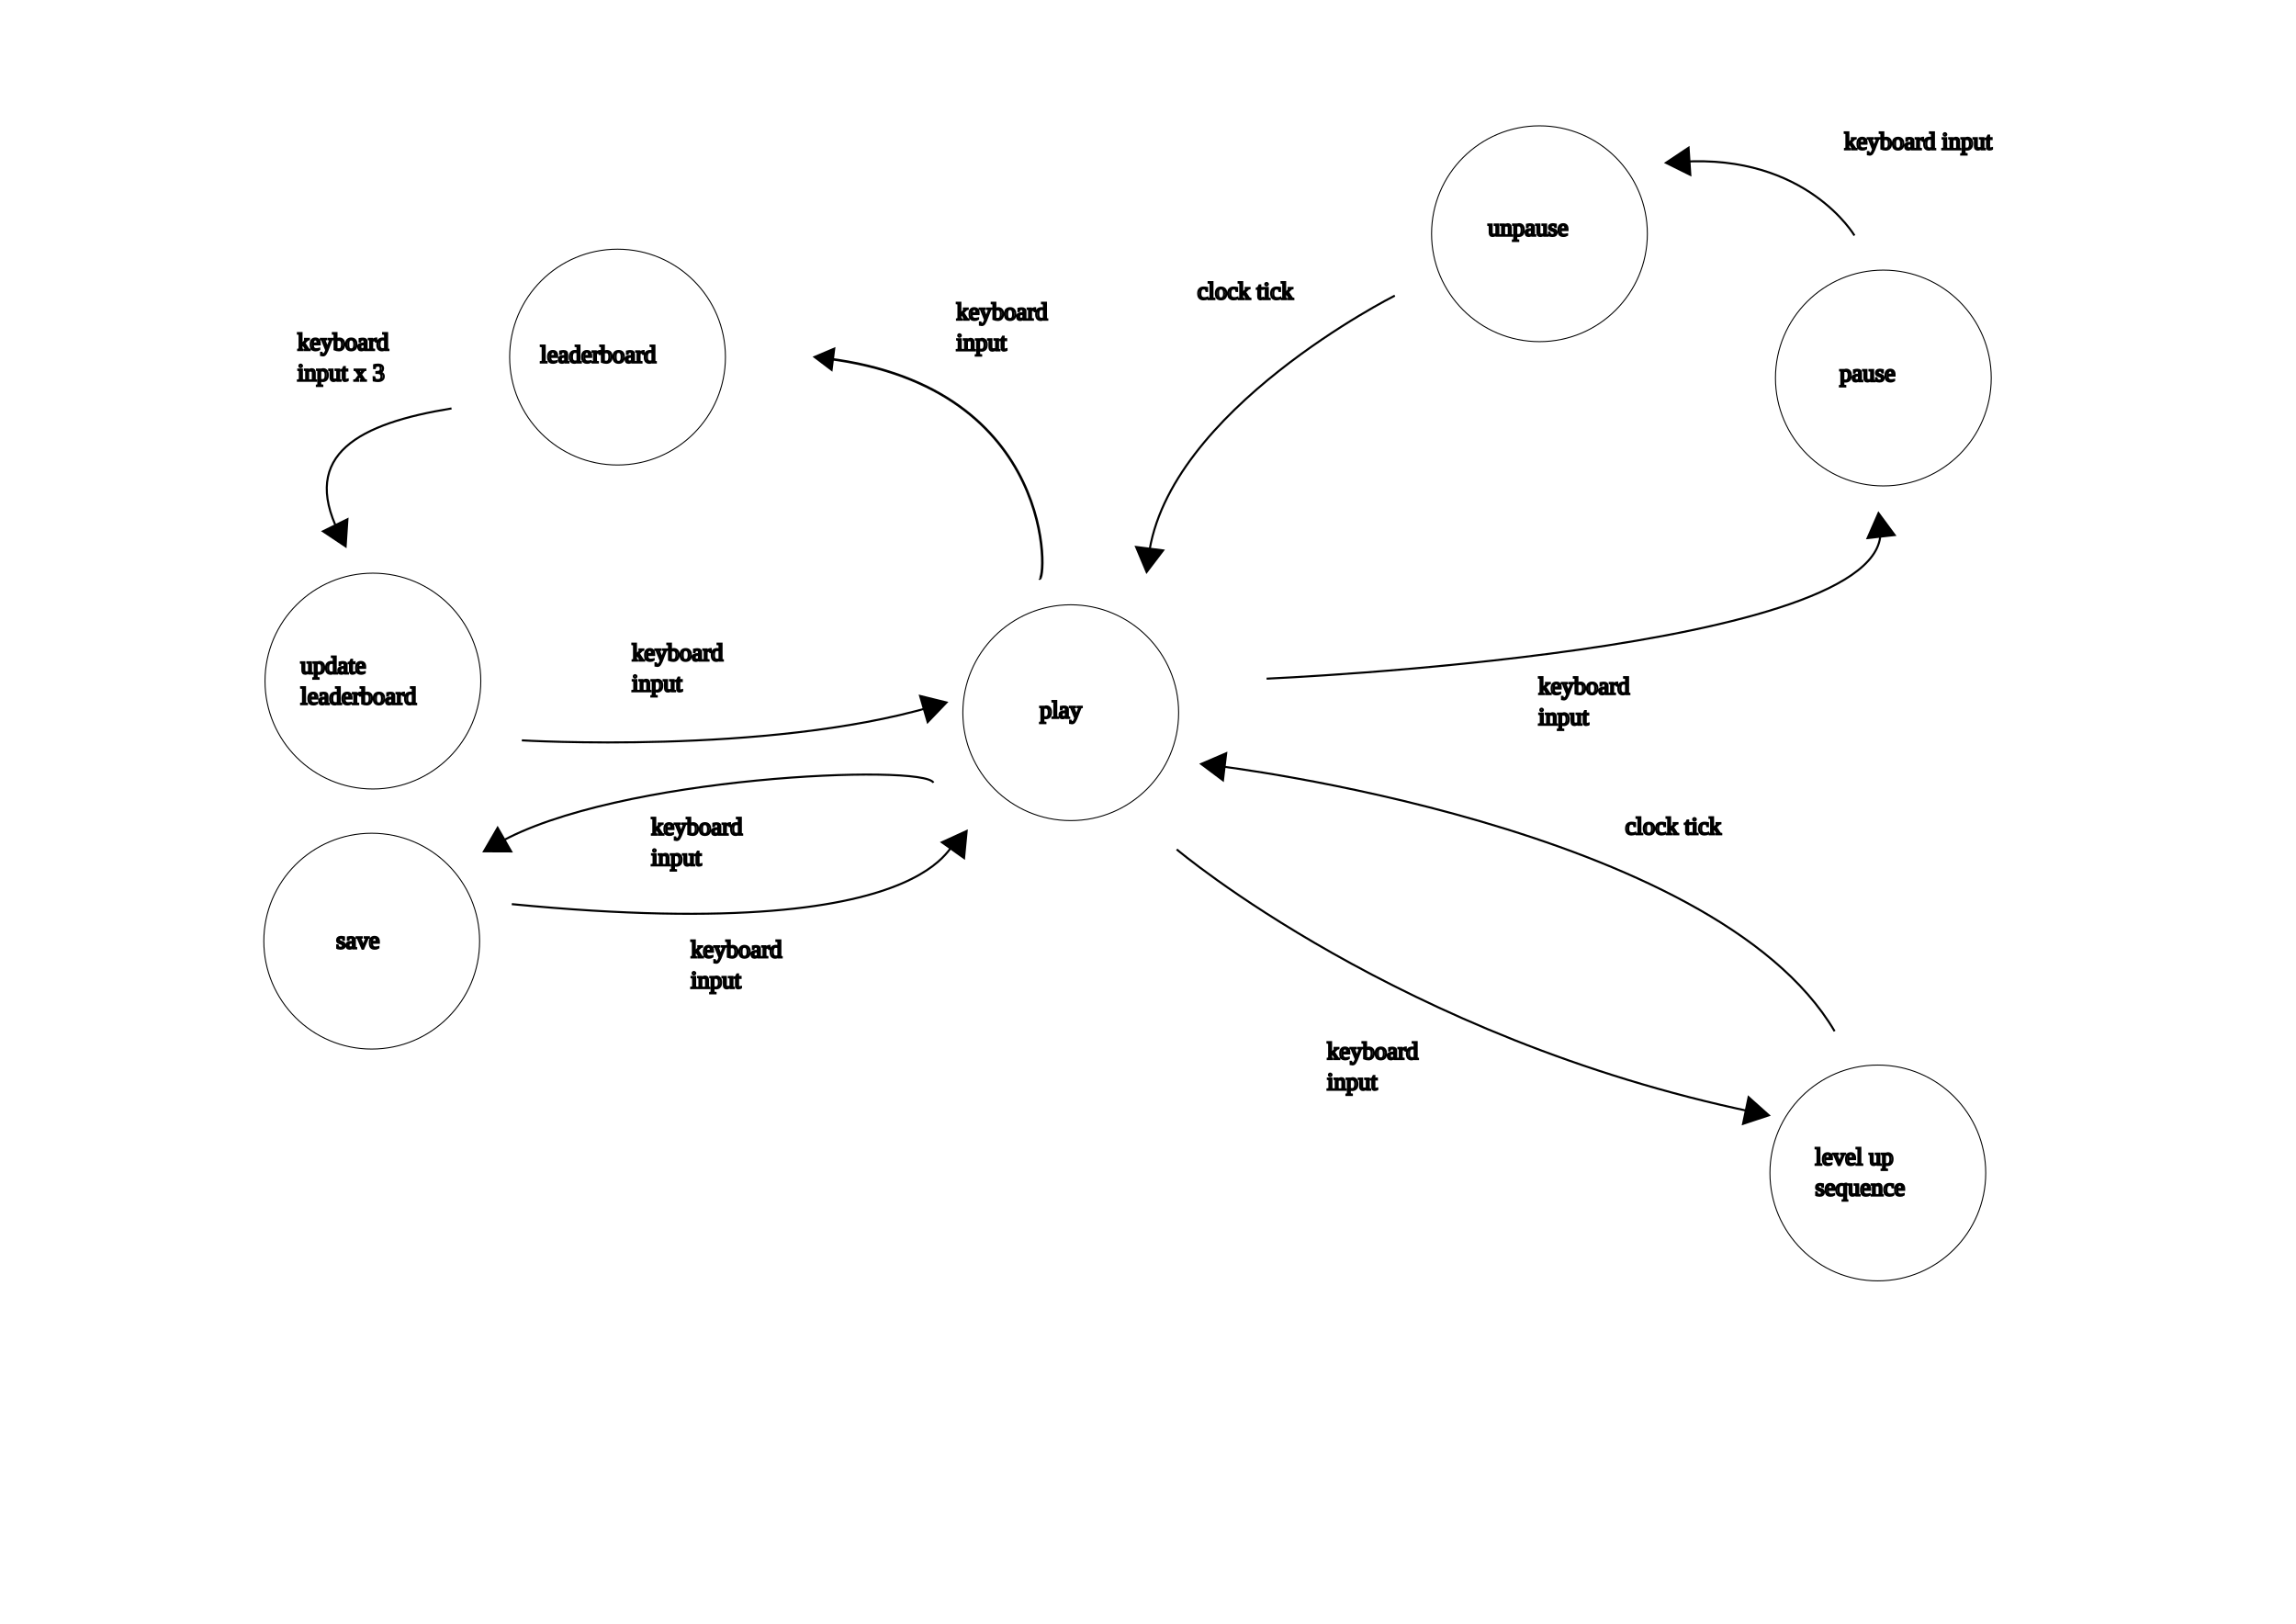
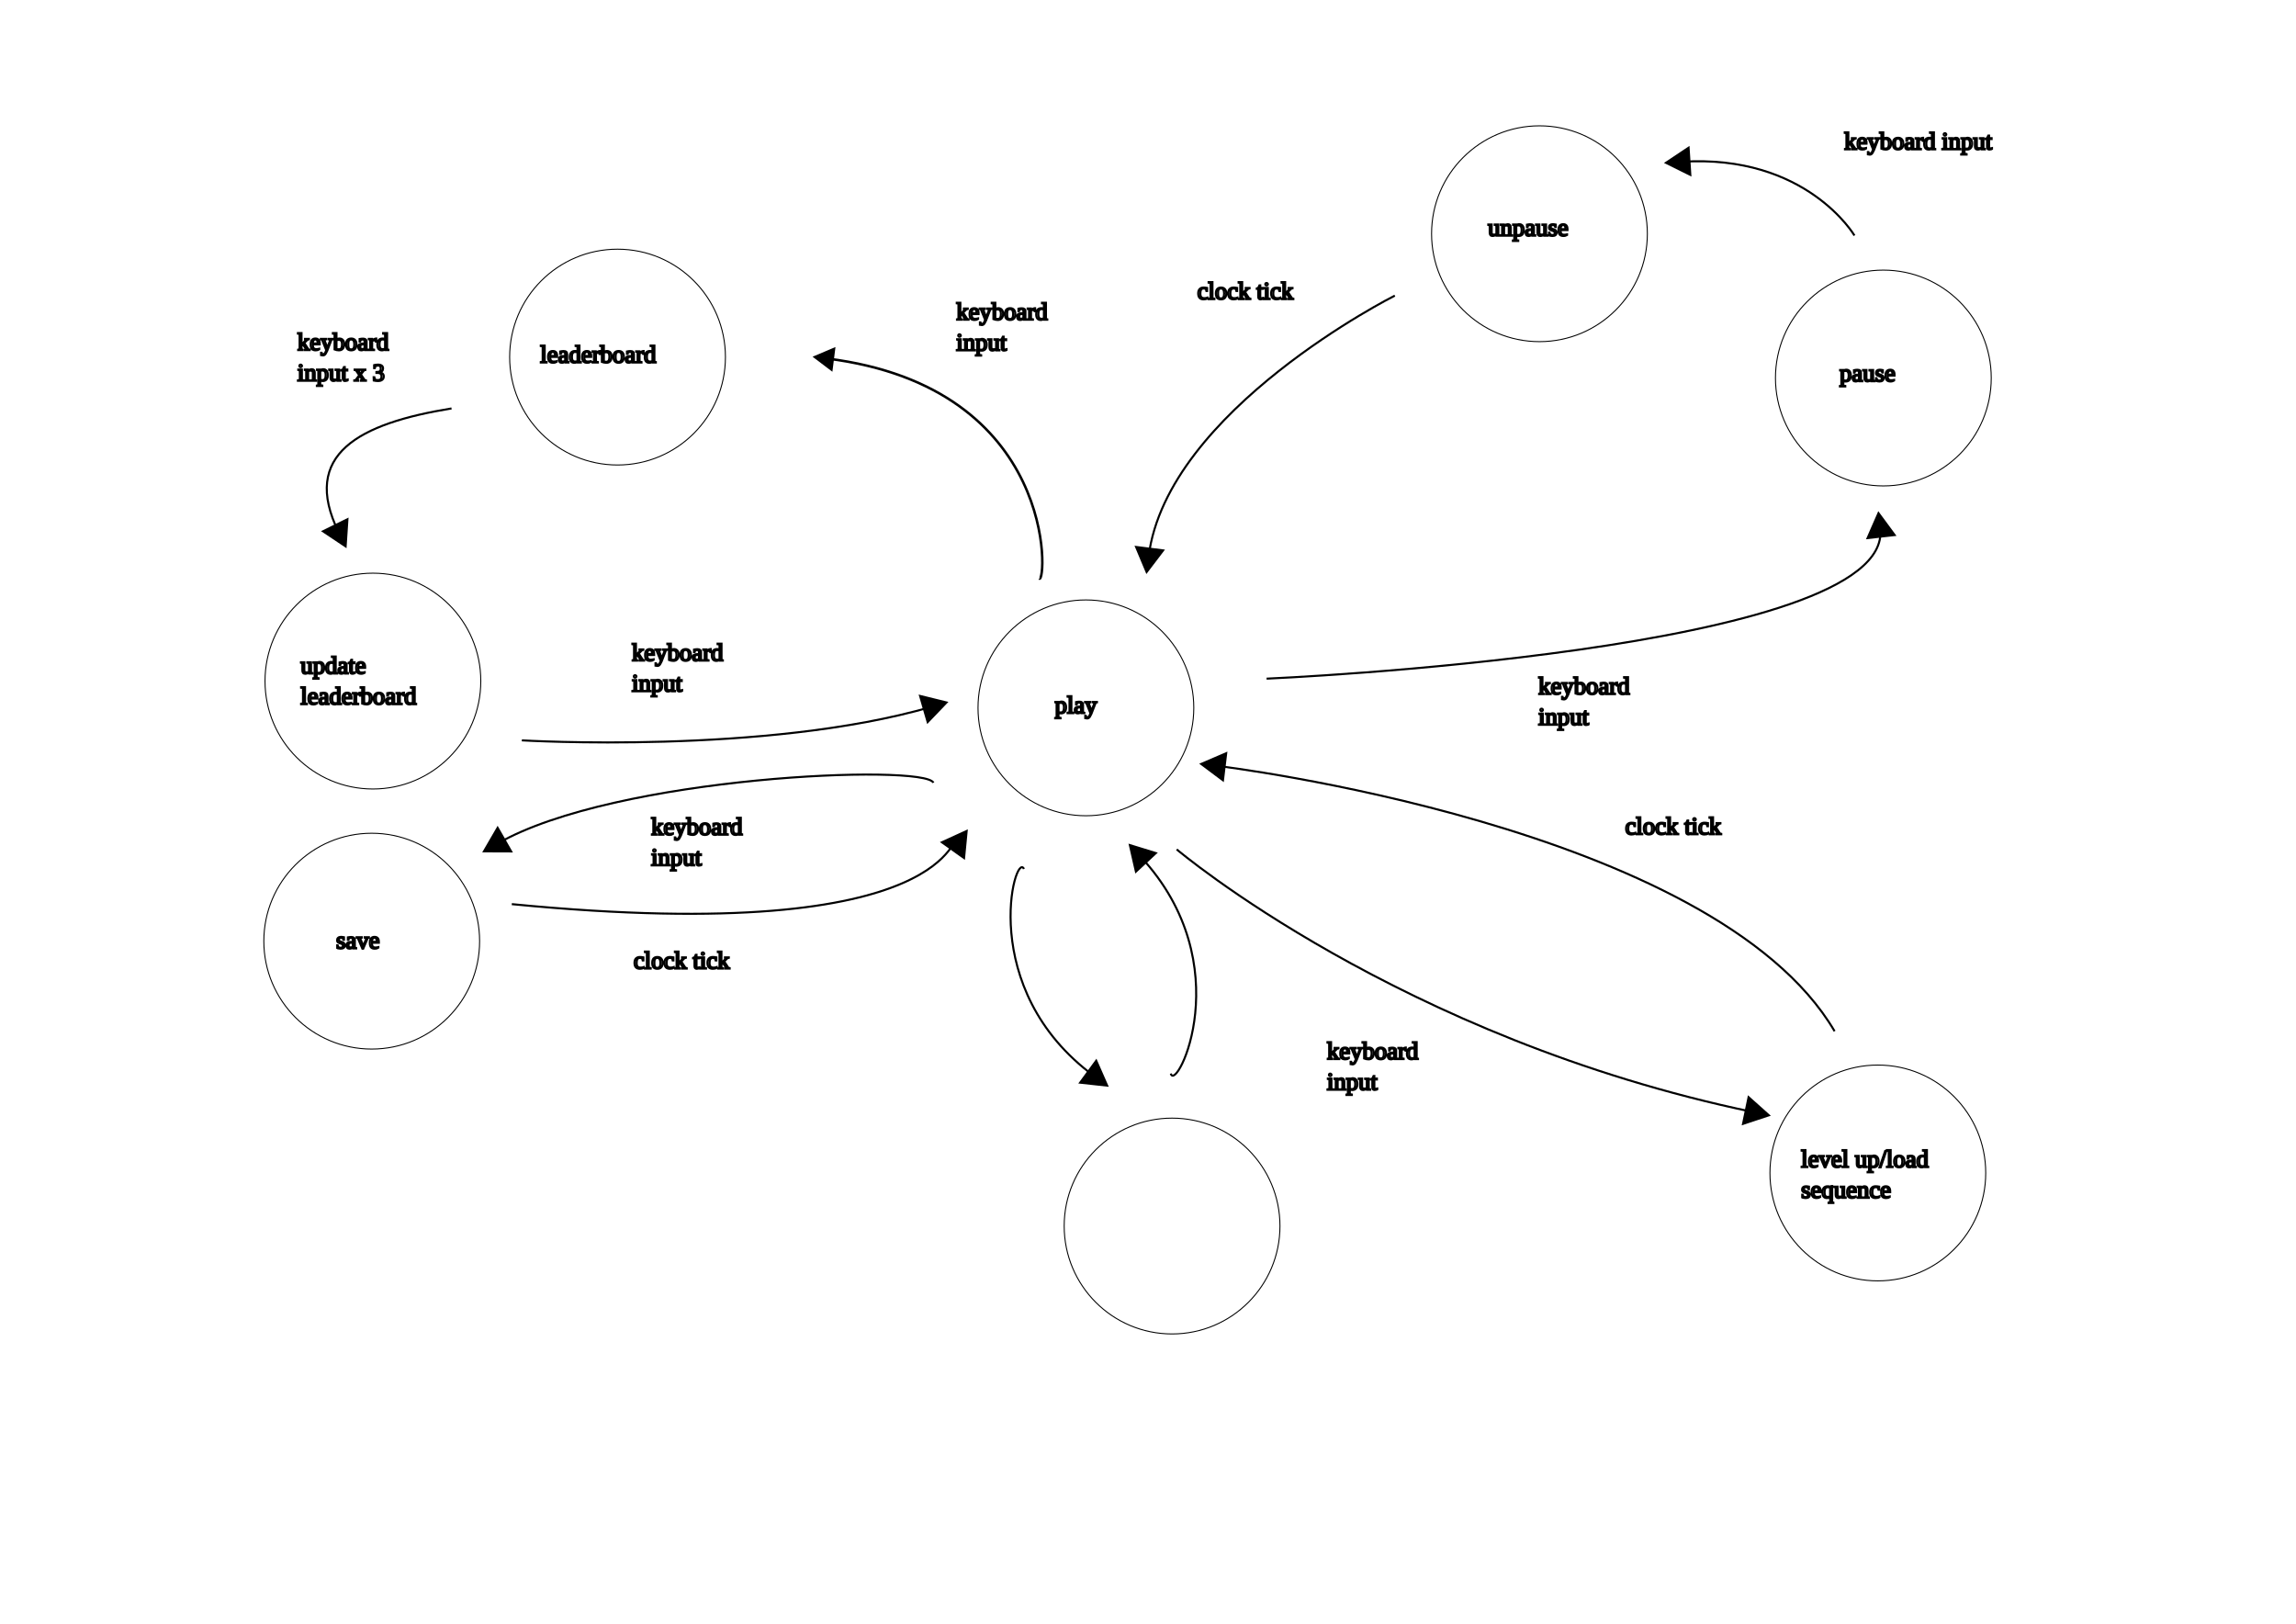
<svg xmlns="http://www.w3.org/2000/svg" width="297mm" height="210mm" viewBox="0 0 297 210" version="1.1" id="svg5">
  <defs id="defs2">
    <rect x="258.775" y="157.255" width="85.063" height="33.397" id="rect4064" />
    <marker style="overflow:visible" id="marker3650" refX="0" refY="0" orient="auto-start-reverse" markerWidth="12.975" markerHeight="15" viewBox="0 0 5.324 6.155" preserveAspectRatio="xMidYMid">
      <path transform="scale(0.5)" style="fill:context-stroke;fill-rule:evenodd;stroke:context-stroke;stroke-width:1pt" d="M 5.77,0 -2.88,5 V -5 Z" id="path3648" />
    </marker>
    <marker style="overflow:visible" id="marker3540" refX="0" refY="0" orient="auto-start-reverse" markerWidth="12.975" markerHeight="15" viewBox="0 0 5.324 6.155" preserveAspectRatio="xMidYMid">
      <path transform="scale(0.5)" style="fill:context-stroke;fill-rule:evenodd;stroke:context-stroke;stroke-width:1pt" d="M 5.77,0 -2.88,5 V -5 Z" id="path3538" />
    </marker>
    <marker style="overflow:visible" id="marker3332" refX="0" refY="0" orient="auto-start-reverse" markerWidth="8.65" markerHeight="10" viewBox="0 0 5.324 6.155" preserveAspectRatio="xMidYMid">
      <path transform="scale(0.5)" style="fill:context-stroke;fill-rule:evenodd;stroke:context-stroke;stroke-width:1pt" d="M 5.77,0 -2.88,5 V -5 Z" id="path3330" />
    </marker>
    <marker style="overflow:visible" id="TriangleStart" refX="0" refY="0" orient="auto-start-reverse" markerWidth="5.324" markerHeight="6.155" viewBox="0 0 5.324 6.155" preserveAspectRatio="xMidYMid">
      <path transform="scale(0.5)" style="fill:context-stroke;fill-rule:evenodd;stroke:context-stroke;stroke-width:1pt" d="M 5.77,0 -2.88,5 V -5 Z" id="path135" />
    </marker>
    <rect x="258.775" y="157.255" width="85.063" height="33.397" id="rect4064-3" />
    <rect x="258.775" y="157.255" width="85.063" height="33.397" id="rect4064-7" />
    <rect x="258.775" y="157.255" width="85.063" height="33.397" id="rect4064-3-3" />
    <marker style="overflow:visible" id="marker3540-5" refX="0" refY="0" orient="auto-start-reverse" markerWidth="12.975" markerHeight="15" viewBox="0 0 5.324 6.155" preserveAspectRatio="xMidYMid">
      <path transform="scale(0.5)" style="fill:context-stroke;fill-rule:evenodd;stroke:context-stroke;stroke-width:1pt" d="M 5.77,0 -2.88,5 V -5 Z" id="path3538-6" />
    </marker>
+     <marker style="overflow:visible" id="marker3540-53" refX="0" refY="0" orient="auto-start-reverse" markerWidth="12.975" markerHeight="15" viewBox="0 0 5.324 6.155" preserveAspectRatio="xMidYMid">
+       <path transform="scale(0.5)" style="fill:context-stroke;fill-rule:evenodd;stroke:context-stroke;stroke-width:1pt" d="M 5.77,0 -2.88,5 V -5 Z" id="path3538-5" />
+     </marker>
+     <marker style="overflow:visible" id="marker3540-53-2" refX="0" refY="0" orient="auto-start-reverse" markerWidth="12.975" markerHeight="15" viewBox="0 0 5.324 6.155" preserveAspectRatio="xMidYMid">
+       <path transform="scale(0.5)" style="fill:context-stroke;fill-rule:evenodd;stroke:context-stroke;stroke-width:1pt" d="M 5.77,0 -2.88,5 V -5 Z" id="path3538-5-9" />
+     </marker>
  </defs>
  <g id="layer1">
-     <circle style="fill:none;fill-opacity:1;stroke:#000000;stroke-width:0.127;stroke-opacity:1" id="path2923" cx="138.506" cy="92.175" r="13.956" />
+     <circle style="fill:none;fill-opacity:1;stroke:#000000;stroke-width:0.127;stroke-opacity:1" id="path2923" cx="140.467" cy="91.548" r="13.956" />
    <circle style="fill:none;fill-opacity:1;stroke:#000000;stroke-width:0.127;stroke-opacity:1" id="path2923-3" cx="243.622" cy="48.89" r="13.956" />
    <circle style="fill:none;fill-opacity:1;stroke:#000000;stroke-width:0.127;stroke-opacity:1" id="path2923-7" cx="48.237" cy="88.087" r="13.956" />
    <circle style="fill:none;fill-opacity:1;stroke:#000000;stroke-width:0.127;stroke-opacity:1" id="path2923-7-2" cx="48.084" cy="121.723" r="13.956" />
    <circle style="fill:none;fill-opacity:1;stroke:#000000;stroke-width:0.127;stroke-opacity:1" id="path2923-5" cx="242.908" cy="151.704" r="13.956" />
    <circle style="fill:none;fill-opacity:1;stroke:#000000;stroke-width:0.127;stroke-opacity:1" id="path2923-6" cx="79.882" cy="46.184" r="13.956" />
    <path style="fill:none;fill-opacity:1;stroke:#000000;stroke-width:0.322;stroke-dasharray:none;stroke-opacity:1;marker-mid:url(#TriangleStart);marker-end:url(#marker3332)" d="m 134.43,74.83 c 0.974,0.803 2.556,-24.724 -27.476,-28.464" id="path3045" />
    <path style="fill:none;fill-opacity:1;stroke:#000000;stroke-width:0.265;stroke-dasharray:none;stroke-opacity:1;marker-end:url(#marker3540)" d="m 58.407,52.825 c -11.916,1.932 -19.574,5.922 -14.595,16.02" id="path3444" />
    <path style="fill:none;fill-opacity:1;stroke:#000000;stroke-width:0.265;stroke-dasharray:none;stroke-opacity:1;marker-end:url(#marker3540)" d="m 163.841,87.774 c 0,0 81.154,-3.508 79.379,-19.385" id="path3786" />
    <text xml:space="preserve" transform="matrix(0.2645833,0,0,0.2645833,1.421929,2.473935)" id="text4062" style="white-space:pre;shape-inside:url(#rect4064);display:inline;fill:none;fill-opacity:1;stroke:#000000;stroke-width:1.002;stroke-dasharray:none;stroke-opacity:1">
-       <tspan x="258.775" y="167.873" id="tspan6553">leaderboard</tspan>
+       <tspan x="258.775" y="167.873" id="tspan8764">leaderboard</tspan>
    </text>
    <text xml:space="preserve" transform="matrix(0.2645833,0,0,0.2645833,-29.58324,42.69377)" id="text4062-9" style="white-space:pre;shape-inside:url(#rect4064-7);display:inline;fill:none;fill-opacity:1;stroke:#000000;stroke-width:1.002;stroke-dasharray:none;stroke-opacity:1">
-       <tspan x="258.775" y="167.873" id="tspan6555">update
+       <tspan x="258.775" y="167.873" id="tspan8766">update
</tspan>
-       <tspan x="258.775" y="182.873" id="tspan6557">leaderboard</tspan>
+       <tspan x="258.775" y="182.873" id="tspan8768">leaderboard</tspan>
    </text>
    <text xml:space="preserve" transform="matrix(0.2645833,0,0,0.2645833,169.4856,4.892831)" id="text4062-5" style="white-space:pre;shape-inside:url(#rect4064-3);display:inline;fill:none;fill-opacity:1;stroke:#000000;stroke-width:1.002;stroke-dasharray:none;stroke-opacity:1">
-       <tspan x="258.775" y="167.873" id="tspan6559">pause</tspan>
+       <tspan x="258.775" y="167.873" id="tspan8770">pause</tspan>
    </text>
    <circle style="fill:none;fill-opacity:1;stroke:#000000;stroke-width:0.127;stroke-opacity:1" id="path2923-3-6" cx="199.138" cy="30.23" r="13.956" />
    <text xml:space="preserve" transform="matrix(0.2645833,0,0,0.2645833,124.006,-13.92775)" id="text4062-5-7" style="white-space:pre;shape-inside:url(#rect4064-3-3);display:inline;fill:none;fill-opacity:1;stroke:#000000;stroke-width:1.002;stroke-dasharray:none;stroke-opacity:1">
-       <tspan x="258.775" y="167.873" id="tspan6561">unpause</tspan>
+       <tspan x="258.775" y="167.873" id="tspan8772">unpause</tspan>
    </text>
-     <text xml:space="preserve" style="font-size:3.175px;fill:none;fill-opacity:1;stroke:#000000;stroke-width:0.265;stroke-dasharray:none;stroke-opacity:1" x="234.794" y="150.652" id="text6540">
-       <tspan id="tspan6538" style="stroke-width:0.265" x="234.794" y="150.652">level up</tspan>
-       <tspan style="stroke-width:0.265" x="234.794" y="154.621" id="tspan1853">sequence</tspan>
-       <tspan style="stroke-width:0.265" x="234.794" y="158.589" id="tspan6542" />
+     <text xml:space="preserve" style="font-size:3.175px;fill:none;fill-opacity:1;stroke:#000000;stroke-width:0.265;stroke-dasharray:none;stroke-opacity:1" x="232.984" y="150.952" id="text6540">
+       <tspan id="tspan6538" style="stroke-width:0.265" x="232.984" y="150.952">level up/load</tspan>
+       <tspan style="stroke-width:0.265" x="232.984" y="154.921" id="tspan1853">sequence</tspan>
+       <tspan style="stroke-width:0.265" x="232.984" y="158.889" id="tspan6542" />
    </text>
    <path style="fill:none;fill-opacity:1;stroke:#000000;stroke-width:0.265;stroke-dasharray:none;stroke-opacity:1;marker-end:url(#marker3540)" d="m 120.741,101.232 c -1.125,-2.464 -41.067,-0.908 -56.375,7.865" id="path6591" />
+     <path style="fill:none;fill-opacity:1;stroke:#000000;stroke-width:0.265;stroke-dasharray:none;stroke-opacity:1;marker-end:url(#marker3540-53)" d="m 132.451,112.385 c -1.125,-2.464 -6.269,15.531 9.128,26.821" id="path6591-6" />
+     <path style="fill:none;fill-opacity:1;stroke:#000000;stroke-width:0.265;stroke-dasharray:none;stroke-opacity:1;marker-end:url(#marker3540-53-2)" d="m 151.453,138.848 c 0.641,2.632 9.079,-14.074 -3.917,-28.06" id="path6591-6-1" />
    <path style="fill:none;fill-opacity:1;stroke:#000000;stroke-width:0.265;stroke-dasharray:none;stroke-opacity:1;marker-start:url(#marker3650)" d="m 123.864,109.128 c -1.125,-2.464 1.13,13.548 -57.66,7.808" id="path6591-3" />
    <path style="fill:none;fill-opacity:1;stroke:#000000;stroke-width:0.265;stroke-dasharray:none;stroke-opacity:1;marker-end:url(#marker3650)" d="m 67.503,95.753 c 0,0 31.522,1.889 52.98,-4.336" id="path6701" />
    <path style="fill:none;fill-opacity:1;stroke:#000000;stroke-width:0.265;stroke-dasharray:none;stroke-opacity:1;marker-start:url(#marker3540)" d="m 157.4,99.047 c 0,0 64.247,7.679 79.918,34.328" id="path6810" />
    <path style="fill:none;fill-opacity:1;stroke:#000000;stroke-width:0.265;stroke-dasharray:none;stroke-opacity:1;marker-end:url(#marker3540)" d="m 152.214,109.856 c 0,0 28.849,24.451 74.608,33.978" id="path6866" />
-     <text xml:space="preserve" style="font-size:3.175px;fill:none;fill-opacity:1;stroke:#000000;stroke-width:0.265;stroke-dasharray:none;stroke-opacity:1" x="134.48" y="92.86" id="text7766">
-       <tspan id="tspan7764" style="stroke-width:0.265" x="134.48" y="92.86">play</tspan>
-       <tspan style="stroke-width:0.265" x="134.48" y="96.829" id="tspan7768" />
+     <text xml:space="preserve" style="font-size:3.175px;fill:none;fill-opacity:1;stroke:#000000;stroke-width:0.265;stroke-dasharray:none;stroke-opacity:1" x="136.441" y="92.234" id="text7766">
+       <tspan id="tspan7764" style="stroke-width:0.265" x="136.441" y="92.234">play</tspan>
+       <tspan style="stroke-width:0.265" x="136.441" y="96.202" id="tspan7768" />
    </text>
    <text xml:space="preserve" style="font-size:3.175px;fill:none;fill-opacity:1;stroke:#000000;stroke-width:0.265;stroke-dasharray:none;stroke-opacity:1" x="43.479" y="122.668" id="text17910">
      <tspan id="tspan17908" style="stroke-width:0.265" x="43.479" y="122.668">save</tspan>
    </text>
+     <circle style="fill:none;fill-opacity:1;stroke:#000000;stroke-width:0.127;stroke-opacity:1" id="path2923-7-2-3" cx="151.614" cy="158.569" r="13.956" />
    <text xml:space="preserve" style="font-size:3.175px;fill:none;fill-opacity:1;stroke:#000000;stroke-width:0.265;stroke-dasharray:none;stroke-opacity:1" x="81.734" y="85.446" id="text17910-3-6">
      <tspan style="stroke-width:0.265" x="81.734" y="85.446" id="tspan1473-2">keyboard</tspan>
      <tspan style="stroke-width:0.265" x="81.734" y="89.415" id="tspan1477-9">input</tspan>
      <tspan style="stroke-width:0.265" x="81.734" y="93.384" id="tspan1479-1" />
    </text>
    <text xml:space="preserve" style="font-size:3.175px;fill:none;fill-opacity:1;stroke:#000000;stroke-width:0.265;stroke-dasharray:none;stroke-opacity:1" x="84.231" y="107.961" id="text17910-3-6-7">
      <tspan style="stroke-width:0.265" x="84.231" y="107.961" id="tspan1473-2-5">keyboard</tspan>
      <tspan style="stroke-width:0.265" x="84.231" y="111.93" id="tspan1477-9-9">input</tspan>
      <tspan style="stroke-width:0.265" x="84.231" y="115.898" id="tspan1479-1-2" />
-     </text>
-     <text xml:space="preserve" style="font-size:3.175px;fill:none;fill-opacity:1;stroke:#000000;stroke-width:0.265;stroke-dasharray:none;stroke-opacity:1" x="89.342" y="123.832" id="text17910-3-6-7-7">
-       <tspan style="stroke-width:0.265" x="89.342" y="123.832" id="tspan1473-2-5-9">keyboard</tspan>
-       <tspan style="stroke-width:0.265" x="89.342" y="127.801" id="tspan1477-9-9-2">input</tspan>
-       <tspan style="stroke-width:0.265" x="89.342" y="131.77" id="tspan1479-1-2-0" />
    </text>
    <text xml:space="preserve" style="font-size:3.175px;fill:none;fill-opacity:1;stroke:#000000;stroke-width:0.265;stroke-dasharray:none;stroke-opacity:1" x="198.996" y="89.778" id="text17910-3">
      <tspan style="stroke-width:0.265" x="198.996" y="89.778" id="tspan1473">keyboard</tspan>
      <tspan style="stroke-width:0.265" x="198.996" y="93.747" id="tspan1477">input</tspan>
      <tspan style="stroke-width:0.265" x="198.996" y="97.716" id="tspan1479" />
    </text>
    <text xml:space="preserve" style="font-size:3.175px;fill:none;fill-opacity:1;stroke:#000000;stroke-width:0.265;stroke-dasharray:none;stroke-opacity:1" x="171.651" y="136.98" id="text17910-3-2">
      <tspan style="stroke-width:0.265" x="171.651" y="136.98" id="tspan1473-6">keyboard</tspan>
      <tspan style="stroke-width:0.265" x="171.651" y="140.948" id="tspan1477-1">input</tspan>
      <tspan style="stroke-width:0.265" x="171.651" y="144.917" id="tspan1479-8" />
    </text>
    <text xml:space="preserve" style="font-size:3.175px;fill:none;fill-opacity:1;stroke:#000000;stroke-width:0.265;stroke-dasharray:none;stroke-opacity:1" x="154.867" y="38.687" id="text17910-3-7">
      <tspan style="stroke-width:0.265" x="154.867" y="38.687" id="tspan4522">clock tick</tspan>
    </text>
    <text xml:space="preserve" style="font-size:3.175px;fill:none;fill-opacity:1;stroke:#000000;stroke-width:0.265;stroke-dasharray:none;stroke-opacity:1" x="238.562" y="19.317" id="text17910-3-7-9">
      <tspan style="stroke-width:0.265" x="238.562" y="19.317" id="tspan1477-3-2">keyboard input</tspan>
      <tspan style="stroke-width:0.265" x="238.562" y="23.286" id="tspan1479-5-7" />
    </text>
    <text xml:space="preserve" style="font-size:3.175px;fill:none;fill-opacity:1;stroke:#000000;stroke-width:0.265;stroke-dasharray:none;stroke-opacity:1" x="123.7" y="41.355" id="text17910-3-7-3">
      <tspan style="stroke-width:0.265" x="123.7" y="41.355" id="tspan1473-5-6">keyboard</tspan>
      <tspan style="stroke-width:0.265" x="123.7" y="45.324" id="tspan1477-3-0">input</tspan>
      <tspan style="stroke-width:0.265" x="123.7" y="49.293" id="tspan1479-5-6" />
    </text>
    <text xml:space="preserve" style="font-size:3.175px;fill:none;fill-opacity:1;stroke:#000000;stroke-width:0.265;stroke-dasharray:none;stroke-opacity:1" x="38.474" y="45.283" id="text17910-3-7-3-2">
      <tspan style="stroke-width:0.265" x="38.474" y="45.283" id="tspan1473-5-6-6">keyboard</tspan>
      <tspan style="stroke-width:0.265" x="38.474" y="49.252" id="tspan1477-3-0-1">input x 3</tspan>
      <tspan style="stroke-width:0.265" x="38.474" y="53.221" id="tspan1479-5-6-8" />
    </text>
    <path style="fill:none;stroke:#000000;stroke-width:0.265;marker-end:url(#marker3540)" d="m 180.428,38.236 c 0,0 -29.435,14.782 -31.849,33.732" id="path1527" />
    <path style="fill:none;stroke:#000000;stroke-width:0.265;marker-end:url(#marker3540-5)" d="m 239.883,30.46 c 0,0 -6.209,-10.566 -22.354,-9.534" id="path1527-2" />
    <text xml:space="preserve" style="font-size:3.175px;fill:none;fill-opacity:1;stroke:#000000;stroke-width:0.265;stroke-dasharray:none;stroke-opacity:1" x="210.219" y="107.902" id="text17910-3-7-0">
      <tspan style="stroke-width:0.265" x="210.219" y="107.902" id="tspan4522-9">clock tick</tspan>
    </text>
+     <text xml:space="preserve" style="font-size:3.175px;fill:none;fill-opacity:1;stroke:#000000;stroke-width:0.265;stroke-dasharray:none;stroke-opacity:1" x="81.949" y="125.272" id="text17910-3-7-0-6">
+       <tspan style="stroke-width:0.265" x="81.949" y="125.272" id="tspan4522-9-1">clock tick</tspan>
+     </text>
  </g>
</svg>
